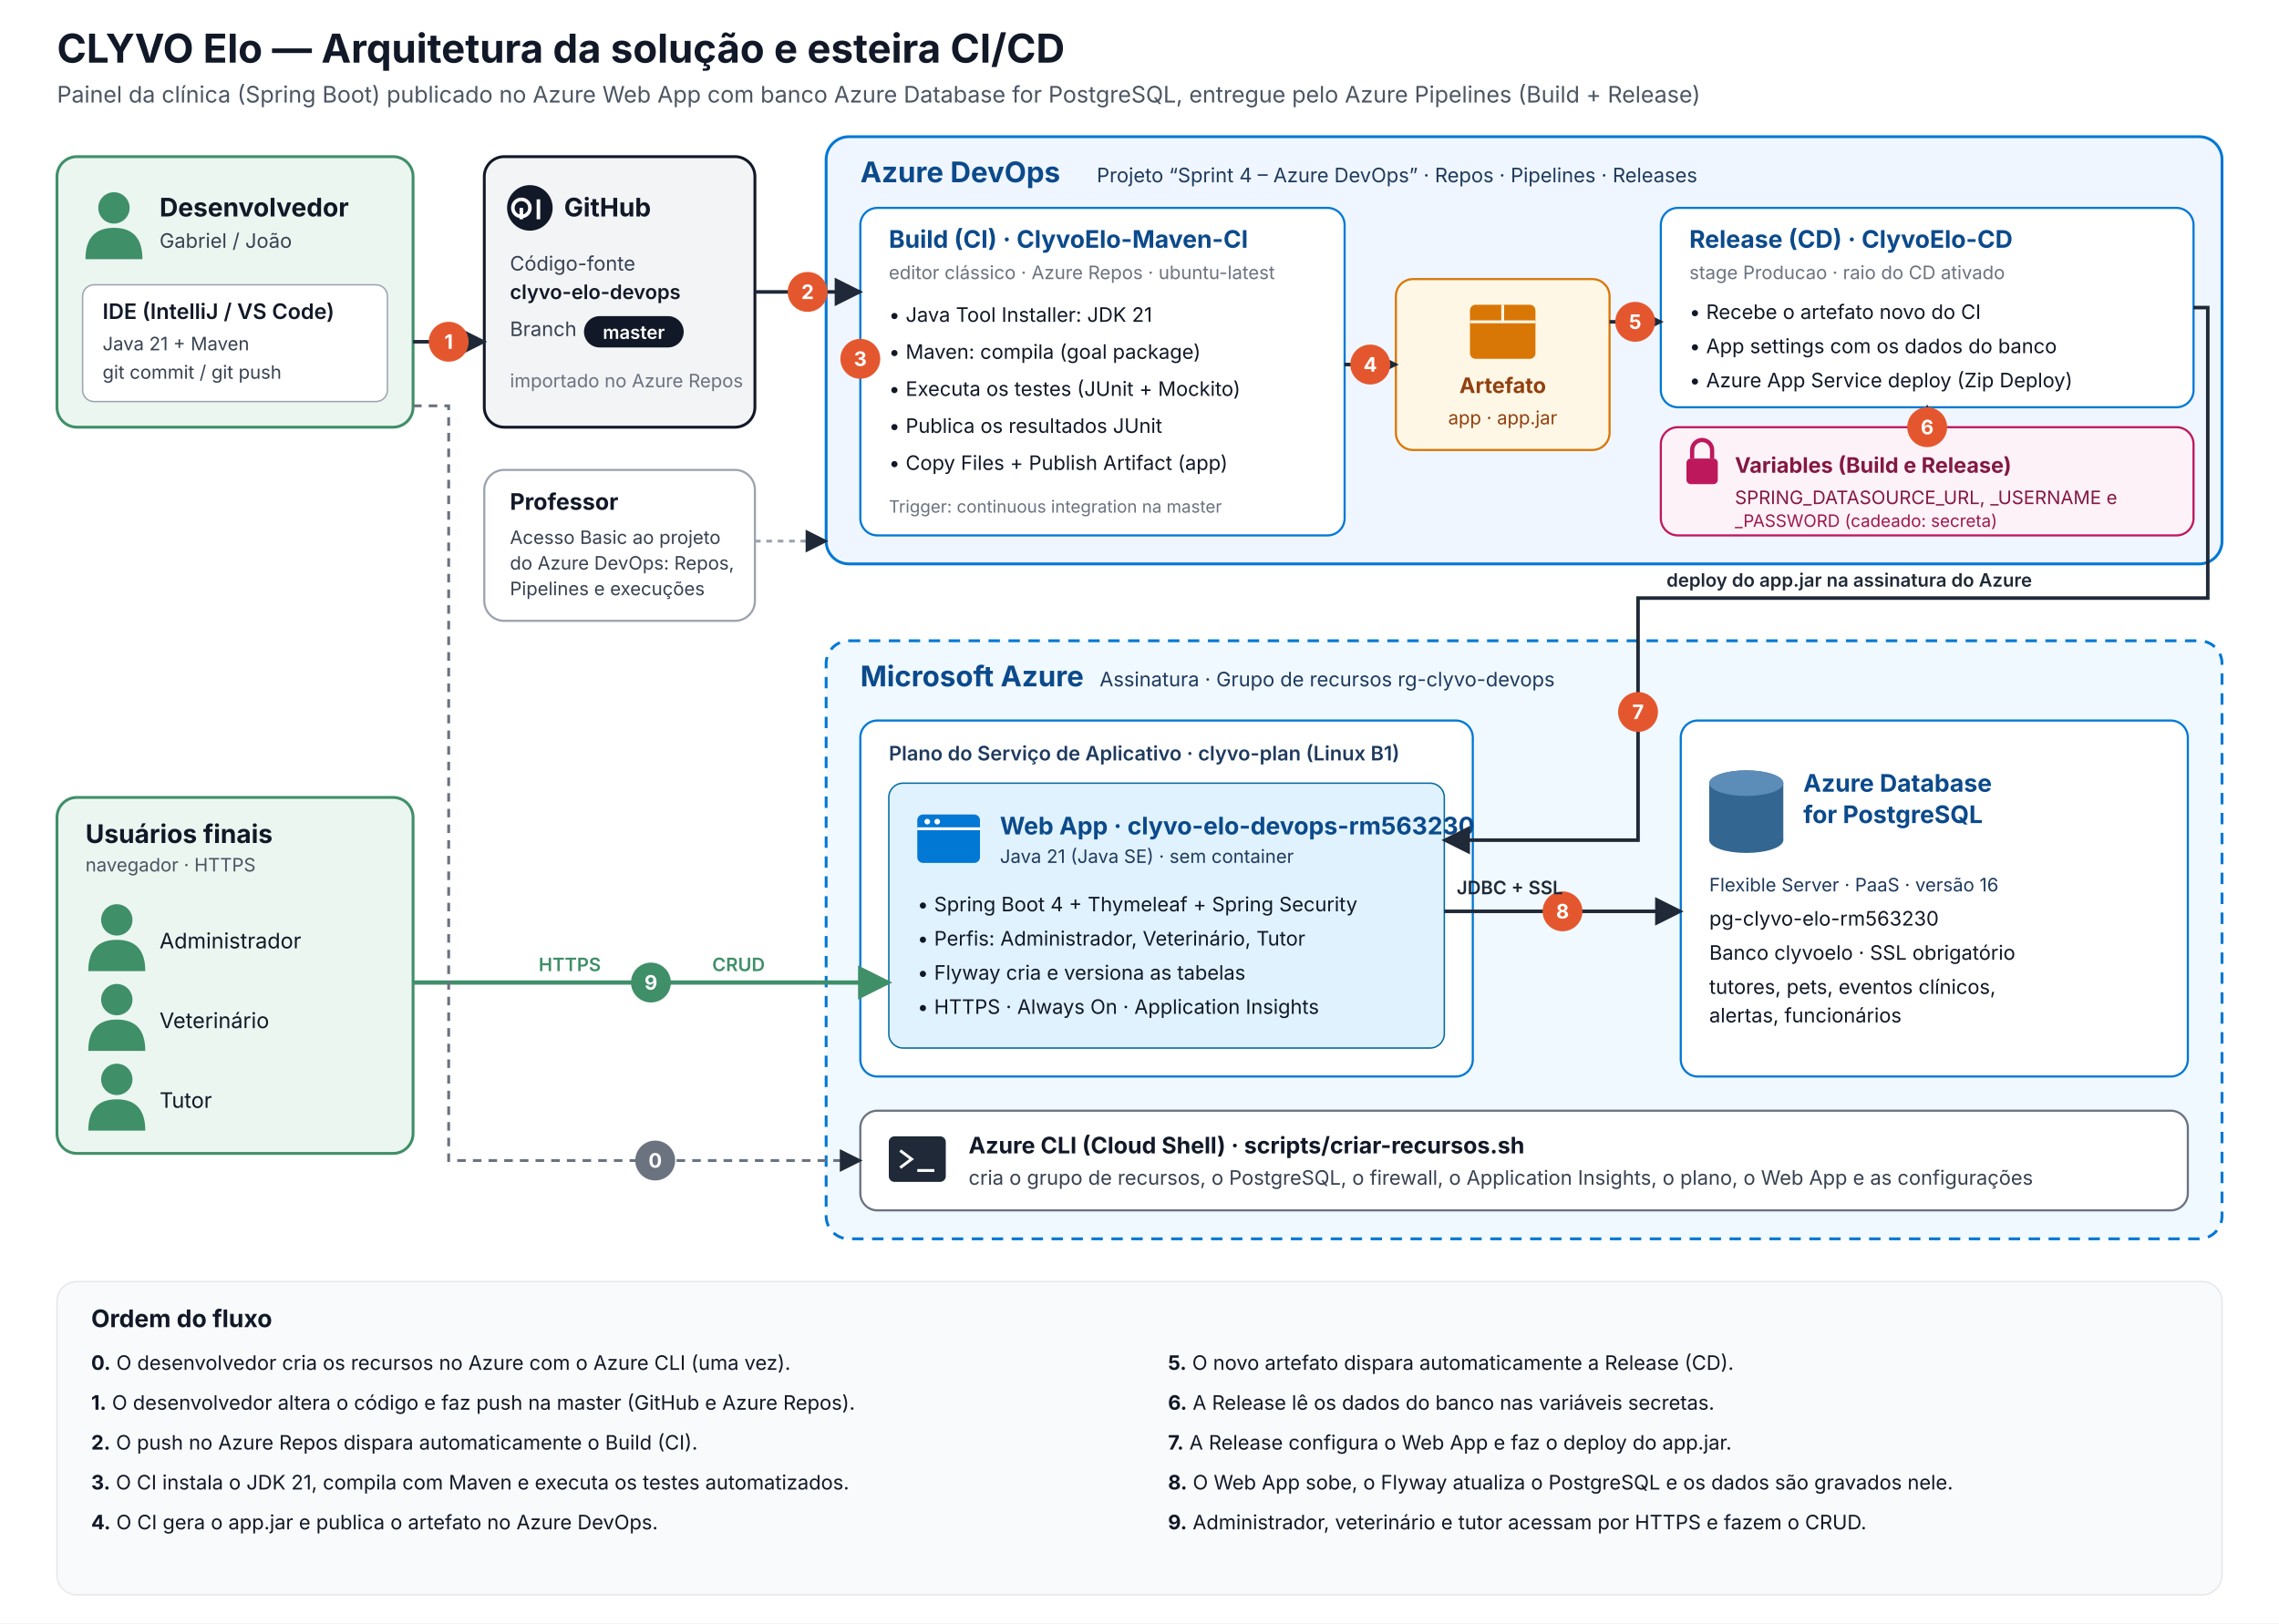
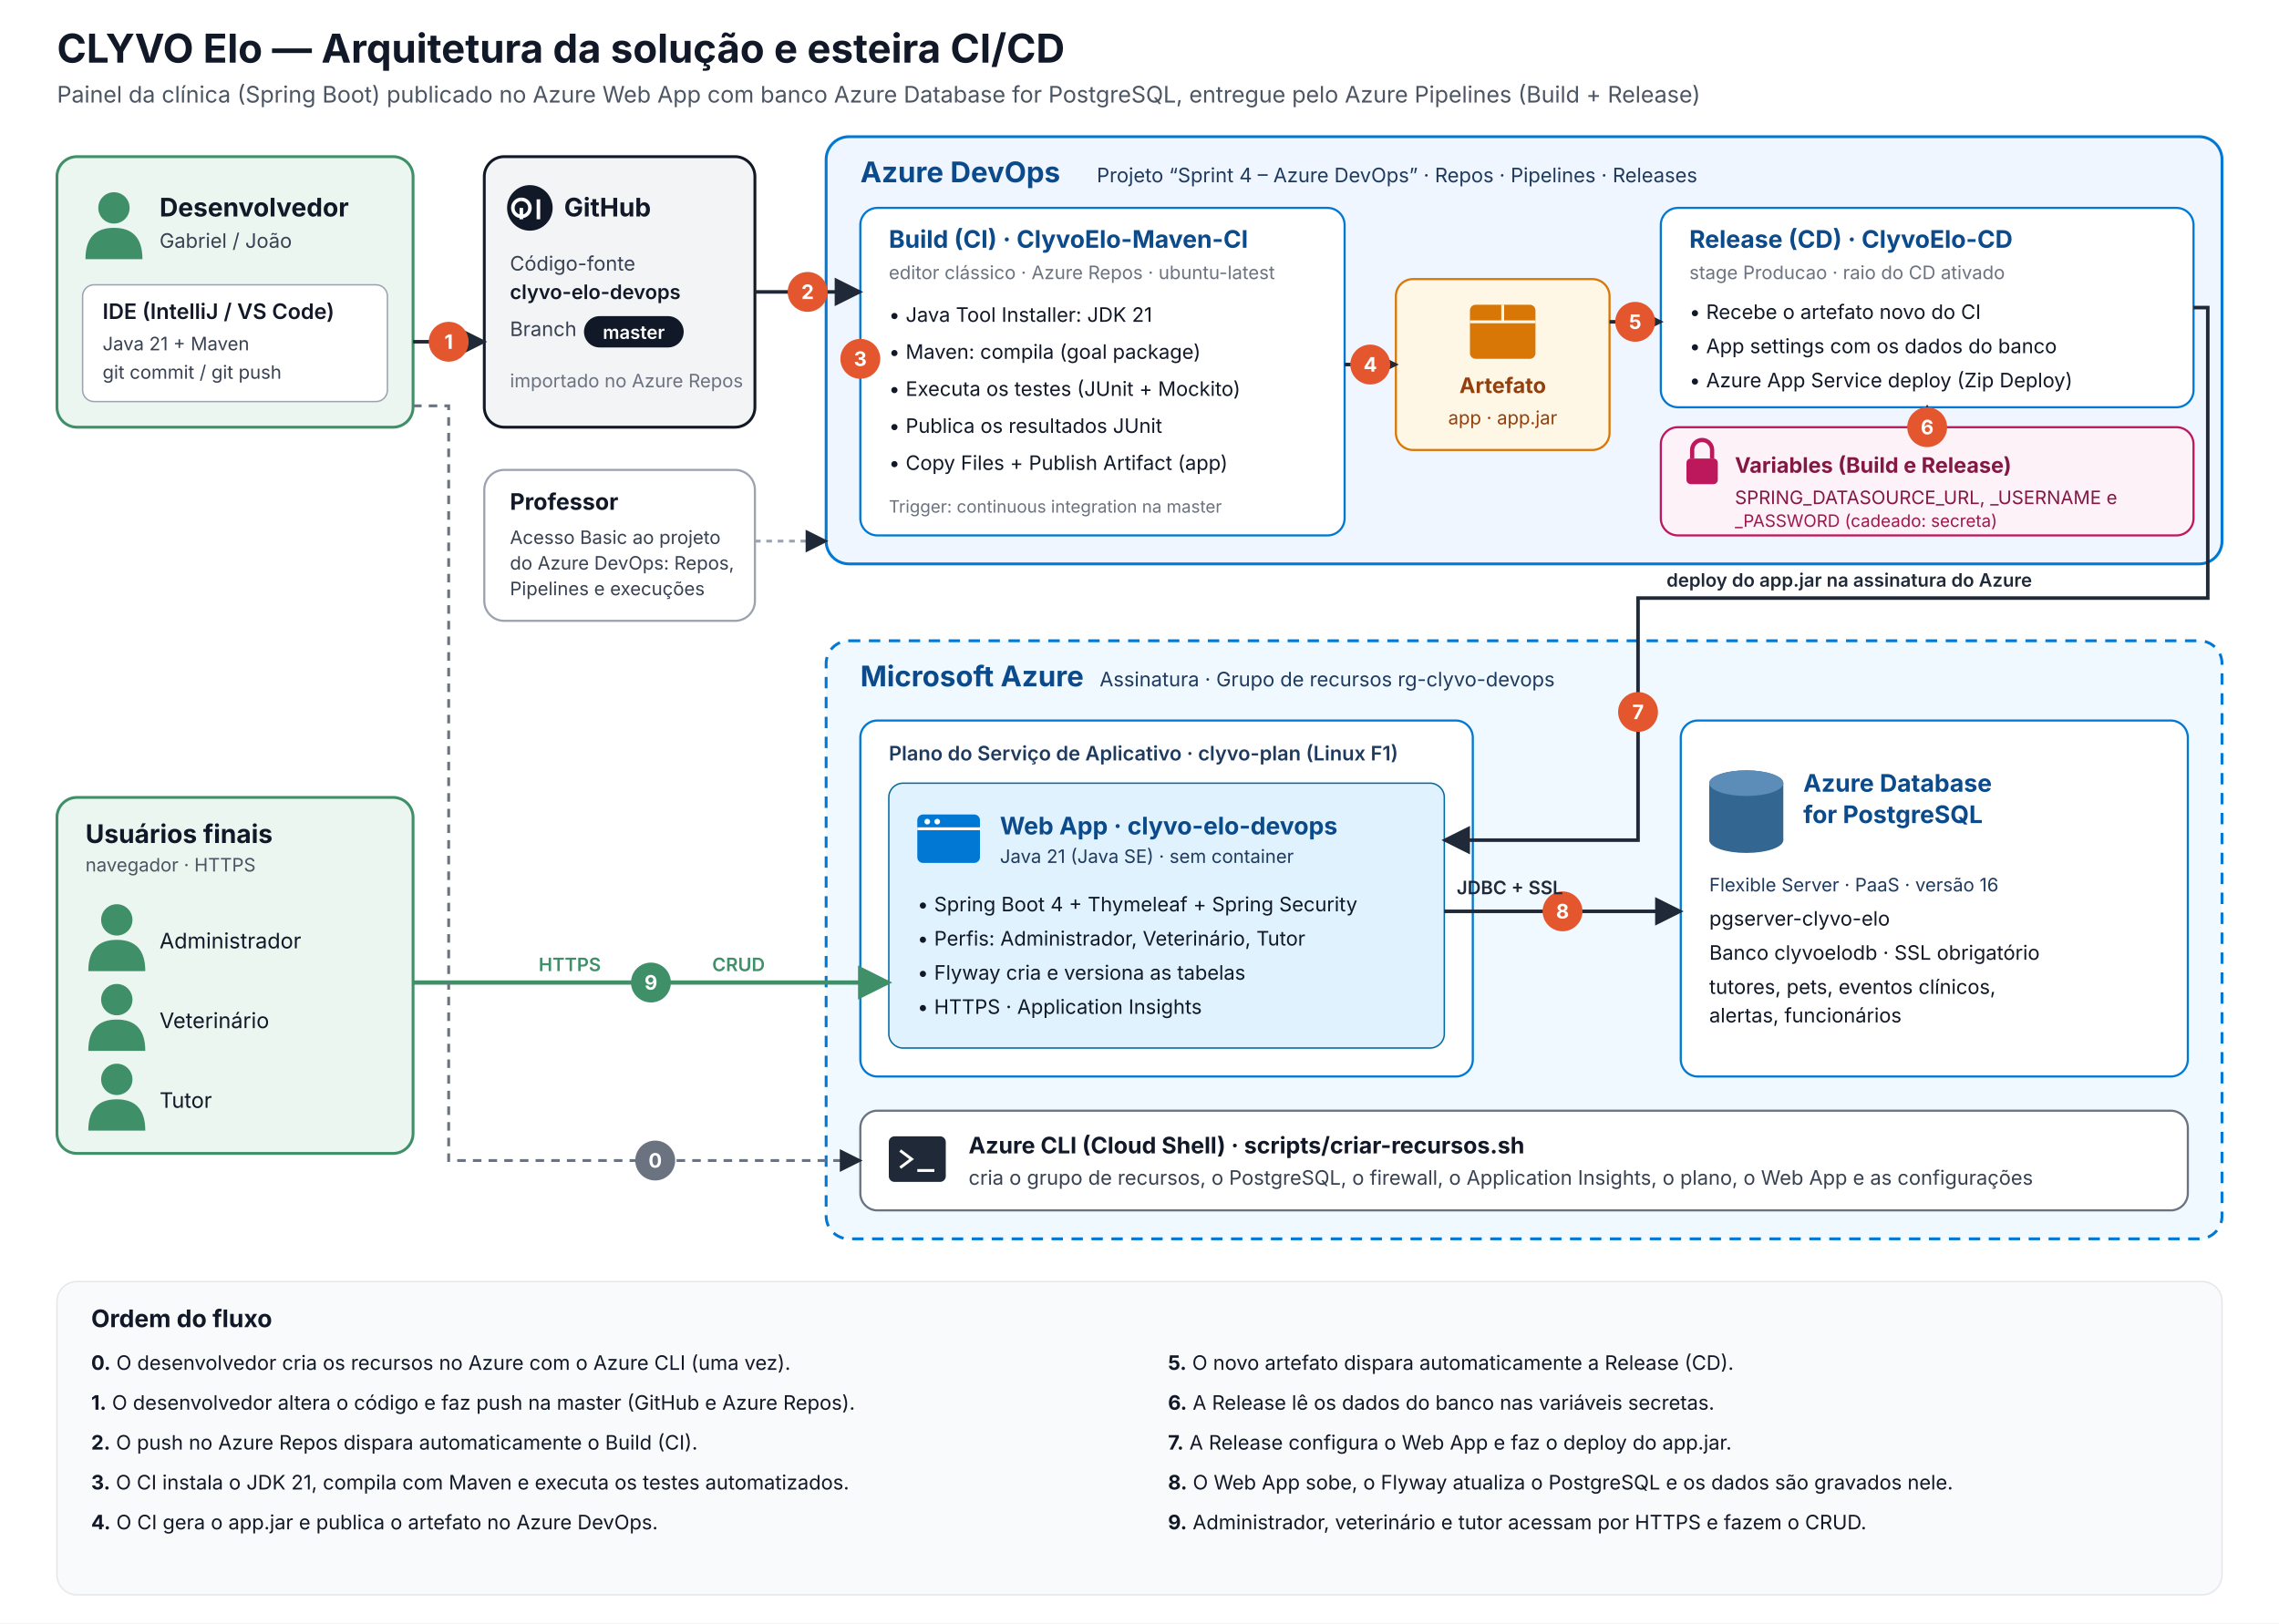
<svg xmlns="http://www.w3.org/2000/svg" width="1600" height="1140" viewBox="0 0 1600 1140" font-family="Inter, DejaVu Sans, sans-serif">
  <defs>
    <marker id="seta" viewBox="0 0 10 10" refX="9" refY="5" markerWidth="8" markerHeight="8" orient="auto-start-reverse">
      <path d="M0,0 L10,5 L0,10 z" fill="#1F2937" />
    </marker>
    <marker id="setaVerde" viewBox="0 0 10 10" refX="9" refY="5" markerWidth="8" markerHeight="8" orient="auto-start-reverse">
      <path d="M0,0 L10,5 L0,10 z" fill="#3F8F68" />
    </marker>
    <g id="pessoa">
      <circle cx="0" cy="-14" r="11" fill="#3F8F68" />
      <path d="M-20,22 Q-20,0 0,0 Q20,0 20,22 z" fill="#3F8F68" />
    </g>
  </defs>
  <rect width="1600" height="1140" fill="#FFFFFF" />
  <text x="40" y="44" font-size="28" font-weight="700" fill="#111827">CLYVO Elo — Arquitetura da solução e esteira CI/CD</text>
  <text x="40" y="72" font-size="16" fill="#4B5563">Painel da clínica (Spring Boot) publicado no Azure Web App com banco Azure Database for PostgreSQL, entregue pelo Azure Pipelines (Build + Release)</text>
  <rect x="40" y="110" width="250" height="190" rx="14" fill="#ECF6F0" stroke="#3F8F68" stroke-width="2" />
  <use href="#pessoa" x="80" y="160" />
  <text x="112" y="152" font-size="18" font-weight="700" fill="#111827">Desenvolvedor</text>
  <text x="112" y="174" font-size="14" fill="#374151">Gabriel / João</text>
  <rect x="58" y="200" width="214" height="82" rx="8" fill="#FFFFFF" stroke="#9CA3AF" />
  <text x="72" y="224" font-size="15" font-weight="600" fill="#111827">IDE (IntelliJ / VS Code)</text>
  <text x="72" y="246" font-size="13" fill="#374151">Java 21 + Maven</text>
  <text x="72" y="266" font-size="13" fill="#374151">git commit / git push</text>
  <rect x="340" y="110" width="190" height="190" rx="14" fill="#F3F4F6" stroke="#111827" stroke-width="2" />
  <circle cx="372" cy="146" r="16" fill="#111827" />
  <path d="M366,140 a6,6 0 1 0 0.1,0 M378,140 v14 M366,146 v8" stroke="#FFFFFF" stroke-width="2.5" fill="none" />
  <text x="396" y="152" font-size="18" font-weight="700" fill="#111827">GitHub</text>
  <text x="358" y="190" font-size="14" fill="#374151">Código-fonte</text>
  <text x="358" y="210" font-size="14" font-weight="600" fill="#111827">clyvo-elo-devops</text>
  <text x="358" y="236" font-size="14" fill="#374151">Branch</text>
  <rect x="410" y="222" width="70" height="22" rx="11" fill="#111827" />
  <text x="445" y="238" font-size="13" font-weight="600" fill="#FFFFFF" text-anchor="middle">master</text>
  <text x="358" y="272" font-size="13" fill="#6B7280">importado no Azure Repos</text>
  <rect x="580" y="96" width="980" height="300" rx="16" fill="#EFF6FF" stroke="#0078D4" stroke-width="2" />
  <text x="604" y="128" font-size="20" font-weight="700" fill="#0B4A8B">Azure DevOps</text>
  <text x="770" y="128" font-size="14" fill="#1E3A5F">Projeto “Sprint 4 – Azure DevOps” · Repos · Pipelines · Releases</text>
  <rect x="604" y="146" width="340" height="230" rx="12" fill="#FFFFFF" stroke="#0078D4" stroke-width="1.5" />
  <text x="624" y="174" font-size="17" font-weight="700" fill="#0B4A8B">Build (CI) · ClyvoElo-Maven-CI</text>
  <text x="624" y="196" font-size="13" fill="#6B7280">editor clássico · Azure Repos · ubuntu-latest</text>
  <text x="624" y="226" font-size="14" fill="#111827">• Java Tool Installer: JDK 21</text>
  <text x="624" y="252" font-size="14" fill="#111827">• Maven: compila (goal package)</text>
  <text x="624" y="278" font-size="14" fill="#111827">• Executa os testes (JUnit + Mockito)</text>
  <text x="624" y="304" font-size="14" fill="#111827">• Publica os resultados JUnit</text>
  <text x="624" y="330" font-size="14" fill="#111827">• Copy Files + Publish Artifact (app)</text>
  <text x="624" y="360" font-size="12" fill="#6B7280">Trigger: continuous integration na master</text>
  <rect x="980" y="196" width="150" height="120" rx="12" fill="#FFF7E6" stroke="#D97706" stroke-width="1.5" />
  <rect x="1032" y="214" width="46" height="38" rx="4" fill="#D97706" />
  <path d="M1032,226 h46 M1055,214 v12" stroke="#FFF7E6" stroke-width="2" />
  <text x="1055" y="276" font-size="15" font-weight="700" fill="#92400E" text-anchor="middle">Artefato</text>
  <text x="1055" y="298" font-size="13" fill="#92400E" text-anchor="middle">app · app.jar</text>
  <rect x="1166" y="146" width="374" height="140" rx="12" fill="#FFFFFF" stroke="#0078D4" stroke-width="1.5" />
  <text x="1186" y="174" font-size="17" font-weight="700" fill="#0B4A8B">Release (CD) · ClyvoElo-CD</text>
  <text x="1186" y="196" font-size="13" fill="#6B7280">stage Producao · raio do CD ativado</text>
  <text x="1186" y="224" font-size="14" fill="#111827">• Recebe o artefato novo do CI</text>
  <text x="1186" y="248" font-size="14" fill="#111827">• App settings com os dados do banco</text>
  <text x="1186" y="272" font-size="14" fill="#111827">• Azure App Service deploy (Zip Deploy)</text>
  <rect x="1166" y="300" width="374" height="76" rx="12" fill="#FDF2F8" stroke="#BE185D" stroke-width="1.5" />
  <rect x="1184" y="322" width="22" height="18" rx="3" fill="#BE185D" />
  <path d="M1188,322 v-6 a7,7 0 0 1 14,0 v6" stroke="#BE185D" stroke-width="3" fill="none" />
  <text x="1218" y="332" font-size="15" font-weight="700" fill="#831843">Variables (Build e Release)</text>
  <text x="1218" y="354" font-size="13" fill="#831843">SPRING_DATASOURCE_URL, _USERNAME e</text>
  <text x="1218" y="370" font-size="12" fill="#9D174D">_PASSWORD (cadeado: secreta)</text>
  <rect x="580" y="450" width="980" height="420" rx="16" fill="#F0F9FF" stroke="#0078D4" stroke-width="2" stroke-dasharray="8 6" />
  <text x="604" y="482" font-size="20" font-weight="700" fill="#0B4A8B">Microsoft Azure</text>
  <text x="772" y="482" font-size="14" fill="#1E3A5F">Assinatura · Grupo de recursos rg-clyvo-devops</text>
  <rect x="604" y="506" width="430" height="250" rx="12" fill="#FFFFFF" stroke="#0078D4" stroke-width="1.5" />
-   <text x="624" y="534" font-size="14" font-weight="600" fill="#1E3A5F">Plano do Serviço de Aplicativo · clyvo-plan (Linux B1)</text>
+   <text x="624" y="534" font-size="14" font-weight="600" fill="#1E3A5F">Plano do Serviço de Aplicativo · clyvo-plan (Linux F1)</text>
  <rect x="624" y="550" width="390" height="186" rx="10" fill="#E0F2FE" stroke="#0369A1" />
  <rect x="644" y="572" width="44" height="34" rx="4" fill="#0078D4" />
  <path d="M644,582 h44" stroke="#FFFFFF" stroke-width="2" />
  <circle cx="651" cy="577" r="2" fill="#FFFFFF" />
  <circle cx="658" cy="577" r="2" fill="#FFFFFF" />
-   <text x="702" y="586" font-size="17" font-weight="700" fill="#0B4A8B">Web App · clyvo-elo-devops-rm563230</text>
+   <text x="702" y="586" font-size="17" font-weight="700" fill="#0B4A8B">Web App · clyvo-elo-devops</text>
  <text x="702" y="606" font-size="13" fill="#1E3A5F">Java 21 (Java SE) · sem container</text>
  <text x="644" y="640" font-size="14" fill="#111827">• Spring Boot 4 + Thymeleaf + Spring Security</text>
  <text x="644" y="664" font-size="14" fill="#111827">• Perfis: Administrador, Veterinário, Tutor</text>
  <text x="644" y="688" font-size="14" fill="#111827">• Flyway cria e versiona as tabelas</text>
-   <text x="644" y="712" font-size="14" fill="#111827">• HTTPS · Always On · Application Insights</text>
+   <text x="644" y="712" font-size="14" fill="#111827">• HTTPS · Application Insights</text>
  <rect x="1180" y="506" width="356" height="250" rx="12" fill="#FFFFFF" stroke="#0078D4" stroke-width="1.5" />
  <ellipse cx="1226" cy="550" rx="26" ry="9" fill="#336791" />
  <rect x="1200" y="550" width="52" height="40" fill="#336791" />
  <ellipse cx="1226" cy="590" rx="26" ry="9" fill="#336791" />
  <ellipse cx="1226" cy="550" rx="26" ry="9" fill="#5B8DB8" />
  <text x="1266" y="556" font-size="17" font-weight="700" fill="#0B4A8B">Azure Database</text>
  <text x="1266" y="578" font-size="17" font-weight="700" fill="#0B4A8B">for PostgreSQL</text>
  <text x="1200" y="626" font-size="13" fill="#1E3A5F">Flexible Server · PaaS · versão 16</text>
-   <text x="1200" y="650" font-size="14" fill="#111827">pg-clyvo-elo-rm563230</text>
-   <text x="1200" y="674" font-size="14" fill="#111827">Banco clyvoelo · SSL obrigatório</text>
+   <text x="1200" y="650" font-size="14" fill="#111827">pgserver-clyvo-elo</text>
+   <text x="1200" y="674" font-size="14" fill="#111827">Banco clyvoelodb · SSL obrigatório</text>
  <text x="1200" y="698" font-size="14" fill="#111827">tutores, pets, eventos clínicos,</text>
  <text x="1200" y="718" font-size="14" fill="#111827">alertas, funcionários</text>
  <rect x="604" y="780" width="932" height="70" rx="12" fill="#FFFFFF" stroke="#6B7280" stroke-width="1.5" />
  <rect x="624" y="798" width="40" height="32" rx="4" fill="#1F2937" />
  <path d="M632,808 l8,6 l-8,6 M644,822 h12" stroke="#FFFFFF" stroke-width="2" fill="none" />
  <text x="680" y="810" font-size="16" font-weight="700" fill="#111827">Azure CLI (Cloud Shell) · scripts/criar-recursos.sh</text>
  <text x="680" y="832" font-size="14" fill="#374151">cria o grupo de recursos, o PostgreSQL, o firewall, o Application Insights, o plano, o Web App e as configurações</text>
  <rect x="40" y="560" width="250" height="250" rx="14" fill="#ECF6F0" stroke="#3F8F68" stroke-width="2" />
  <text x="60" y="592" font-size="18" font-weight="700" fill="#111827">Usuários finais</text>
  <text x="60" y="612" font-size="13" fill="#4B5563">navegador · HTTPS</text>
  <use href="#pessoa" x="82" y="660" />
  <text x="112" y="666" font-size="15" fill="#111827">Administrador</text>
  <use href="#pessoa" x="82" y="716" />
  <text x="112" y="722" font-size="15" fill="#111827">Veterinário</text>
  <use href="#pessoa" x="82" y="772" />
  <text x="112" y="778" font-size="15" fill="#111827">Tutor</text>
  <rect x="340" y="330" width="190" height="106" rx="14" fill="#FFFFFF" stroke="#9CA3AF" stroke-width="1.5" />
  <text x="358" y="358" font-size="16" font-weight="700" fill="#111827">Professor</text>
  <text x="358" y="382" font-size="13" fill="#374151">Acesso Basic ao projeto</text>
  <text x="358" y="400" font-size="13" fill="#374151">do Azure DevOps: Repos,</text>
  <text x="358" y="418" font-size="13" fill="#374151">Pipelines e execuções</text>
  <path d="M290,240 H340" stroke="#1F2937" stroke-width="2.5" fill="none" marker-end="url(#seta)" />
  <path d="M530,205 H604" stroke="#1F2937" stroke-width="2.5" fill="none" marker-end="url(#seta)" />
  <path d="M944,256 H980" stroke="#1F2937" stroke-width="2.5" fill="none" marker-end="url(#seta)" />
  <path d="M1130,226 H1166" stroke="#1F2937" stroke-width="2.5" fill="none" marker-end="url(#seta)" />
  <path d="M1353,300 V286" stroke="#BE185D" stroke-width="2.5" fill="none" marker-end="url(#seta)" />
  <path d="M1540,216 H1550 V420 H1150 V590 H1014" stroke="#1F2937" stroke-width="2.5" fill="none" marker-end="url(#seta)" />
  <path d="M1014,640 H1180" stroke="#1F2937" stroke-width="2.5" fill="none" marker-end="url(#seta)" />
  <path d="M290,690 H624" stroke="#3F8F68" stroke-width="3" fill="none" marker-end="url(#setaVerde)" />
  <path d="M290,285 H315 V815 H604" stroke="#6B7280" stroke-width="2" stroke-dasharray="6 5" fill="none" marker-end="url(#seta)" />
  <path d="M530,380 H580" stroke="#9CA3AF" stroke-width="2" stroke-dasharray="4 4" fill="none" marker-end="url(#seta)" />
  <g font-size="14" font-weight="700" fill="#FFFFFF" text-anchor="middle">
    <circle cx="460" cy="815" r="14" fill="#6B7280" />
    <text x="460" y="820">0</text>
    <circle cx="315" cy="240" r="14" fill="#E4572E" />
    <text x="315" y="245">1</text>
    <circle cx="567" cy="205" r="14" fill="#E4572E" />
    <text x="567" y="210">2</text>
    <circle cx="604" cy="252" r="14" fill="#E4572E" />
    <text x="604" y="257">3</text>
    <circle cx="962" cy="256" r="14" fill="#E4572E" />
    <text x="962" y="261">4</text>
    <circle cx="1148" cy="226" r="14" fill="#E4572E" />
    <text x="1148" y="231">5</text>
    <circle cx="1353" cy="300" r="14" fill="#E4572E" />
    <text x="1353" y="305">6</text>
    <circle cx="1150" cy="500" r="14" fill="#E4572E" />
    <text x="1150" y="505">7</text>
    <circle cx="1097" cy="640" r="14" fill="#E4572E" />
    <text x="1097" y="645">8</text>
    <circle cx="457" cy="690" r="14" fill="#3F8F68" />
    <text x="457" y="695">9</text>
  </g>
  <text x="1170" y="412" font-size="13" font-weight="600" fill="#1F2937">deploy do app.jar na assinatura do Azure</text>
  <text x="1060" y="628" font-size="13" font-weight="600" fill="#1F2937" text-anchor="middle">JDBC + SSL</text>
  <text x="400" y="682" font-size="13" font-weight="600" fill="#3F8F68" text-anchor="middle">HTTPS</text>
  <text x="500" y="682" font-size="13" font-weight="600" fill="#3F8F68">CRUD</text>
  <rect x="40" y="900" width="1520" height="220" rx="14" fill="#F9FAFB" stroke="#E5E7EB" />
  <text x="64" y="932" font-size="17" font-weight="700" fill="#111827">Ordem do fluxo</text>
  <g font-size="14" fill="#111827">
    <text x="64" y="962">
      <tspan font-weight="700">0.</tspan> O desenvolvedor cria os recursos no Azure com o Azure CLI (uma vez).</text>
    <text x="64" y="990">
      <tspan font-weight="700">1.</tspan> O desenvolvedor altera o código e faz push na master (GitHub e Azure Repos).</text>
    <text x="64" y="1018">
      <tspan font-weight="700">2.</tspan> O push no Azure Repos dispara automaticamente o Build (CI).</text>
    <text x="64" y="1046">
      <tspan font-weight="700">3.</tspan> O CI instala o JDK 21, compila com Maven e executa os testes automatizados.</text>
    <text x="64" y="1074">
      <tspan font-weight="700">4.</tspan> O CI gera o app.jar e publica o artefato no Azure DevOps.</text>
    <text x="820" y="962">
      <tspan font-weight="700">5.</tspan> O novo artefato dispara automaticamente a Release (CD).</text>
    <text x="820" y="990">
      <tspan font-weight="700">6.</tspan> A Release lê os dados do banco nas variáveis secretas.</text>
    <text x="820" y="1018">
      <tspan font-weight="700">7.</tspan> A Release configura o Web App e faz o deploy do app.jar.</text>
    <text x="820" y="1046">
      <tspan font-weight="700">8.</tspan> O Web App sobe, o Flyway atualiza o PostgreSQL e os dados são gravados nele.</text>
    <text x="820" y="1074">
      <tspan font-weight="700">9.</tspan> Administrador, veterinário e tutor acessam por HTTPS e fazem o CRUD.</text>
  </g>
</svg>
